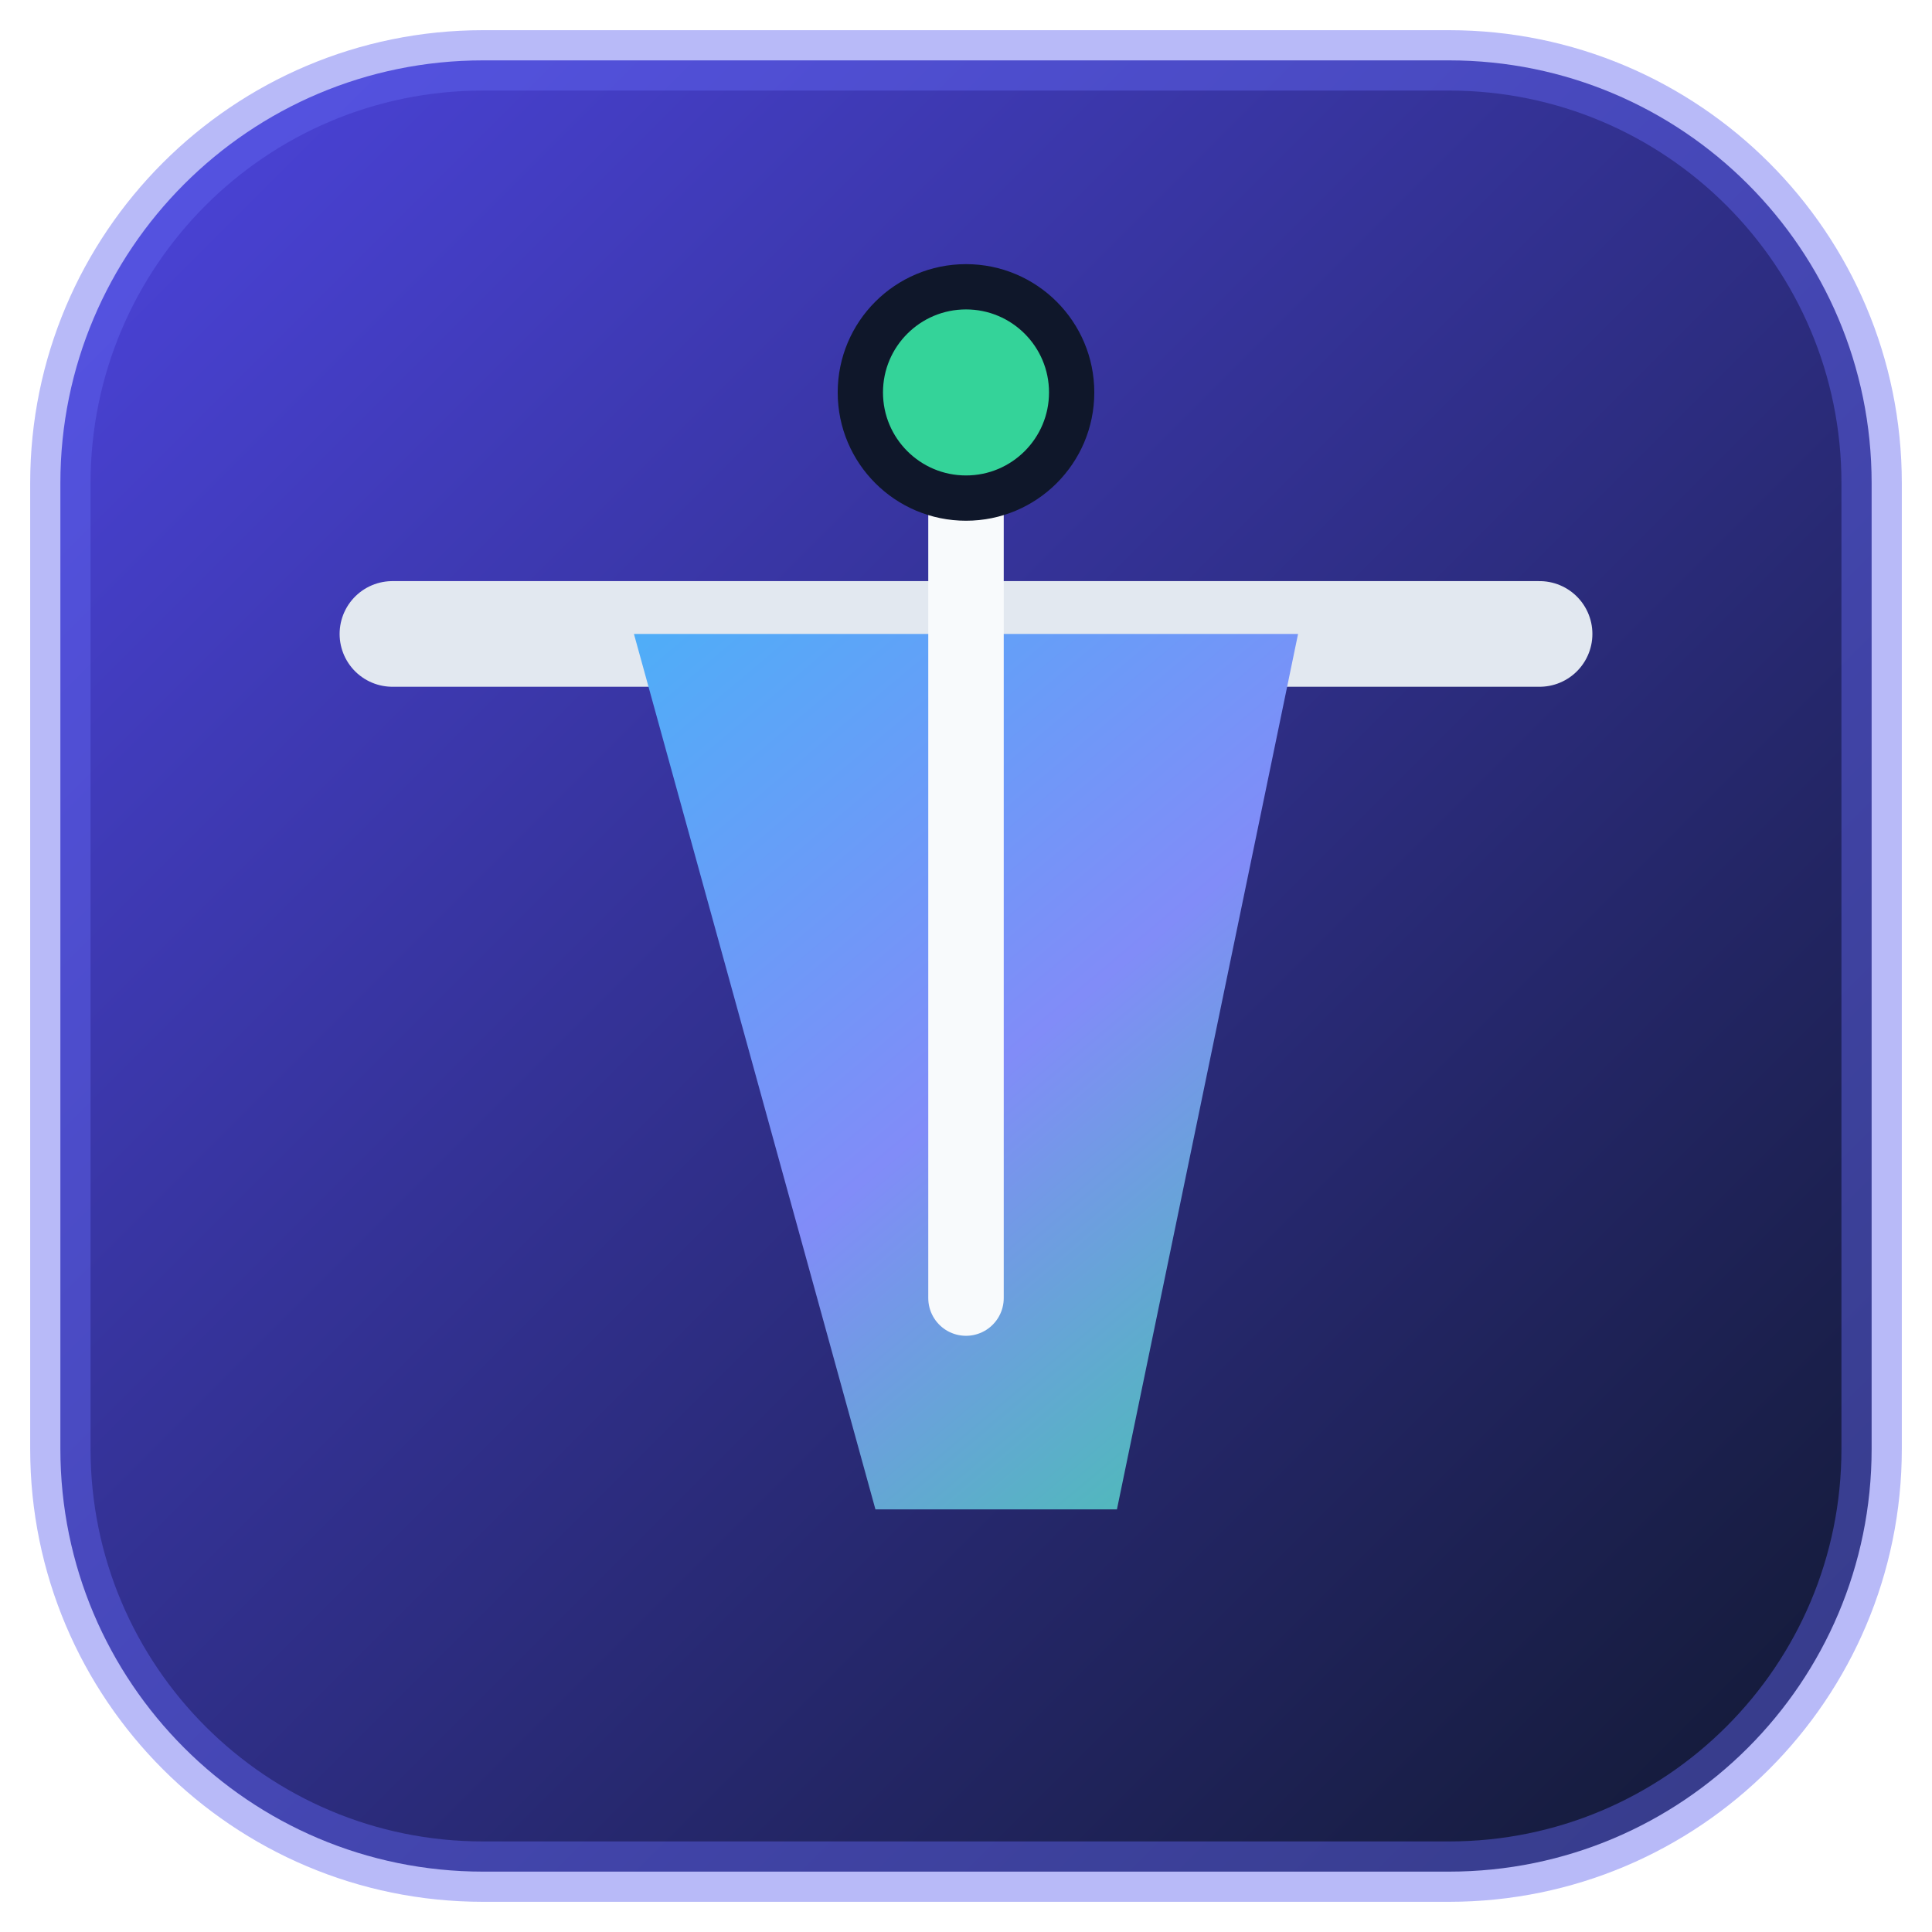
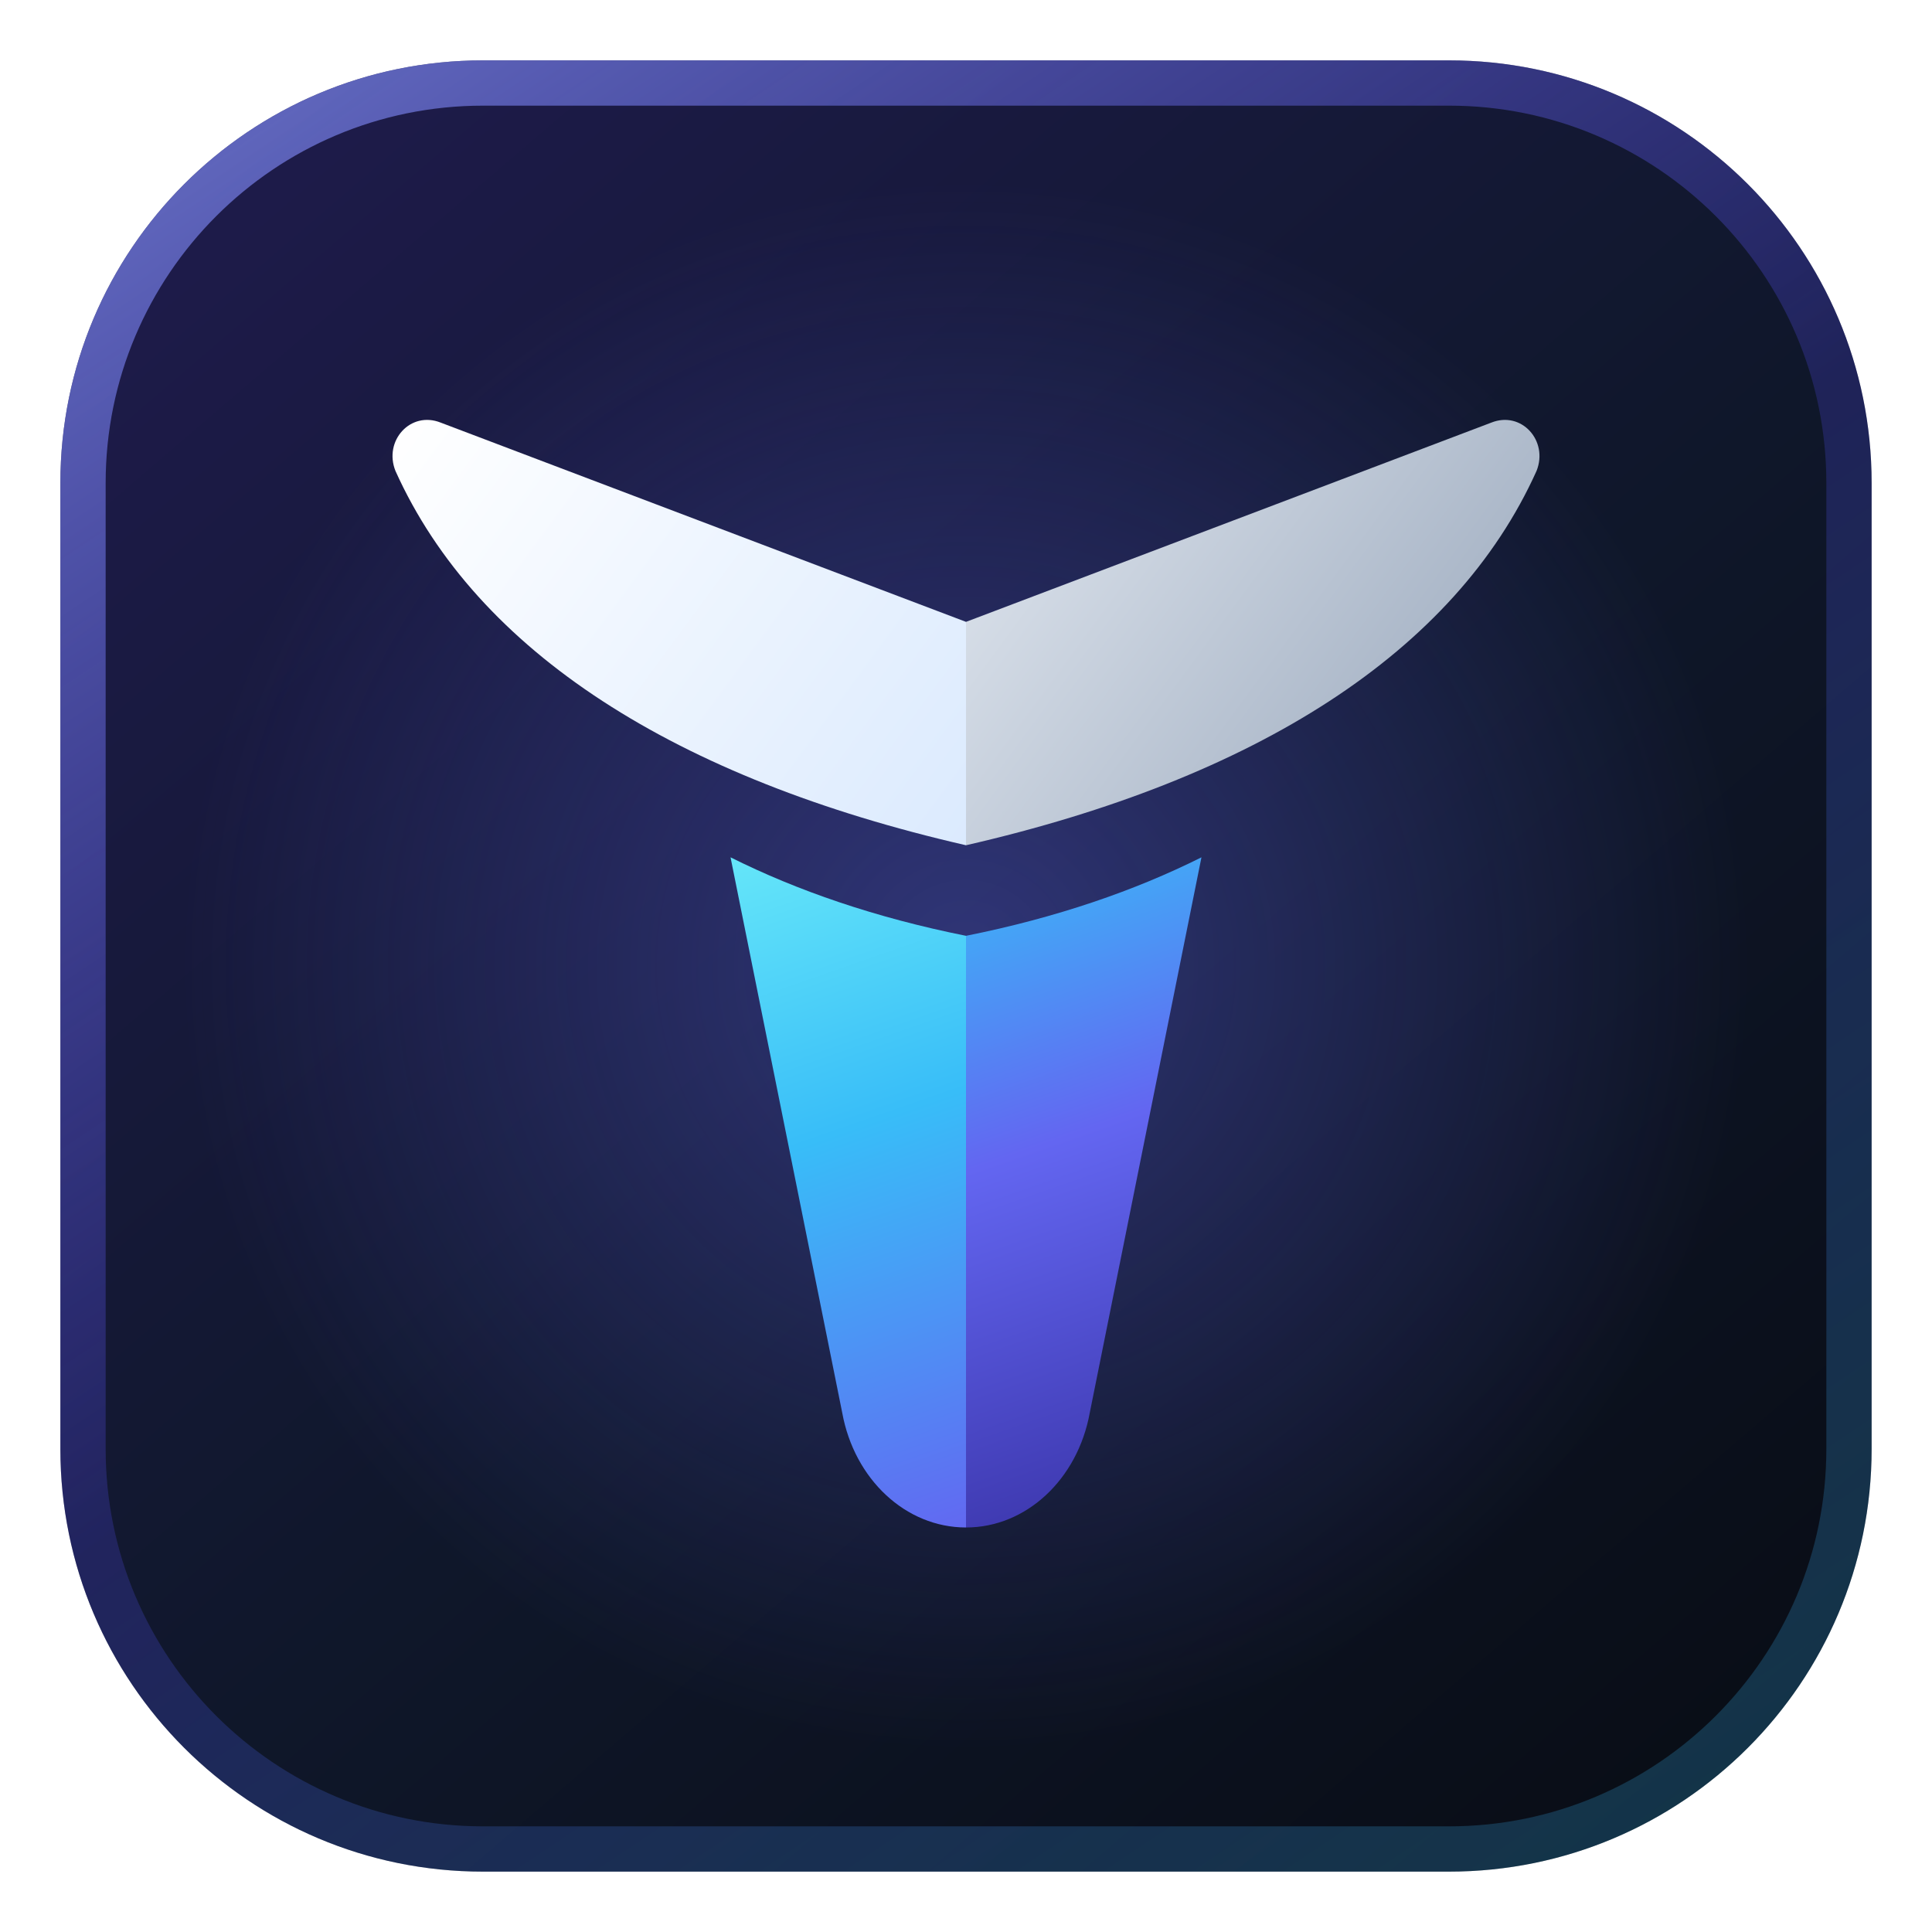
<svg xmlns="http://www.w3.org/2000/svg" viewBox="0 0 64 64" fill="none">
  <defs>
-     <linearGradient id="keel-bg" x1="0" y1="0" x2="64" y2="64" gradientUnits="userSpaceOnUse">
-       <stop offset="0%" stop-color="#4f46e5" />
-       <stop offset="100%" stop-color="#0f172a" />
+     <linearGradient id="keel-bg" x1="8" y1="4" x2="56" y2="60" gradientUnits="userSpaceOnUse">
+       <stop offset="0%" stop-color="#1e1b4b" />
+       <stop offset="55%" stop-color="#0f172a" />
+       <stop offset="100%" stop-color="#090d16" />
    </linearGradient>
-     <linearGradient id="keel-fin" x1="16" y1="14" x2="48" y2="52" gradientUnits="userSpaceOnUse">
+     <radialGradient id="keel-glow" cx="32" cy="32" r="26" gradientUnits="userSpaceOnUse">
+       <stop offset="0%" stop-color="#6366f1" stop-opacity="0.38" />
+       <stop offset="100%" stop-color="#6366f1" stop-opacity="0" />
+     </radialGradient>
+     <linearGradient id="keel-rim" x1="12" y1="2" x2="52" y2="62" gradientUnits="userSpaceOnUse">
+       <stop offset="0%" stop-color="#818cf8" stop-opacity="0.65" />
+       <stop offset="50%" stop-color="#4f46e5" stop-opacity="0.25" />
+       <stop offset="100%" stop-color="#38bdf8" stop-opacity="0.22" />
+     </linearGradient>
+     <linearGradient id="hull-port" x1="13" y1="14" x2="32" y2="28" gradientUnits="userSpaceOnUse">
+       <stop offset="0%" stop-color="#ffffff" />
+       <stop offset="100%" stop-color="#dbeafe" />
+     </linearGradient>
+     <linearGradient id="hull-starboard" x1="32" y1="14" x2="51" y2="28" gradientUnits="userSpaceOnUse">
+       <stop offset="0%" stop-color="#e2e8f0" />
+       <stop offset="100%" stop-color="#94a3b8" />
+     </linearGradient>
+     <linearGradient id="keel-port" x1="24" y1="28" x2="32" y2="51" gradientUnits="userSpaceOnUse">
+       <stop offset="0%" stop-color="#67e8f9" />
+       <stop offset="42%" stop-color="#38bdf8" />
+       <stop offset="100%" stop-color="#6366f1" />
+     </linearGradient>
+     <linearGradient id="keel-starboard" x1="32" y1="28" x2="40" y2="51" gradientUnits="userSpaceOnUse">
      <stop offset="0%" stop-color="#38bdf8" />
-       <stop offset="55%" stop-color="#818cf8" />
-       <stop offset="100%" stop-color="#34d399" />
+       <stop offset="42%" stop-color="#6366f1" />
+       <stop offset="100%" stop-color="#3730a3" />
    </linearGradient>
  </defs>
-   <rect x="2" y="2" width="60" height="60" rx="14" fill="url(#keel-bg)" stroke="#6366f1" stroke-opacity="0.45" stroke-width="2" />
-   <path d="M13 21H51" stroke="#e2e8f0" stroke-width="3.5" stroke-linecap="round" />
-   <path d="M21 21L29 50H37L43 21H21Z" fill="url(#keel-fin)" />
-   <path d="M32 13V43" stroke="#f8fafc" stroke-width="2.5" stroke-linecap="round" />
-   <circle cx="32" cy="13" r="3.5" fill="#34d399" stroke="#0f172a" stroke-width="1.5" />
+   <rect x="2" y="2" width="60" height="60" rx="14" fill="url(#keel-bg)" />
+   <rect x="2" y="2" width="60" height="60" rx="14" fill="url(#keel-glow)" />
+   <rect x="2.75" y="2.75" width="58.5" height="58.5" rx="13.25" stroke="url(#keel-rim)" stroke-width="1.5" />
+   <path d="M32 20.6L14.6 14C13.6 13.6 12.7 14.6 13.1 15.6C15.8 21.6 22.4 25.8 32 28V20.6Z" fill="url(#hull-port)" />
+   <path d="M32 20.6L49.4 14C50.4 13.6 51.3 14.6 50.9 15.6C48.2 21.6 41.6 25.8 32 28V20.6Z" fill="url(#hull-starboard)" />
+   <path d="M32 31C29 30.4 26.4 29.5 24.2 28.4L27.9 46.8C28.3 49 30 50.6 32 50.6V31Z" fill="url(#keel-port)" />
+   <path d="M32 31C35 30.4 37.6 29.5 39.8 28.4L36.1 46.8C35.7 49 34 50.6 32 50.6V31Z" fill="url(#keel-starboard)" />
</svg>
